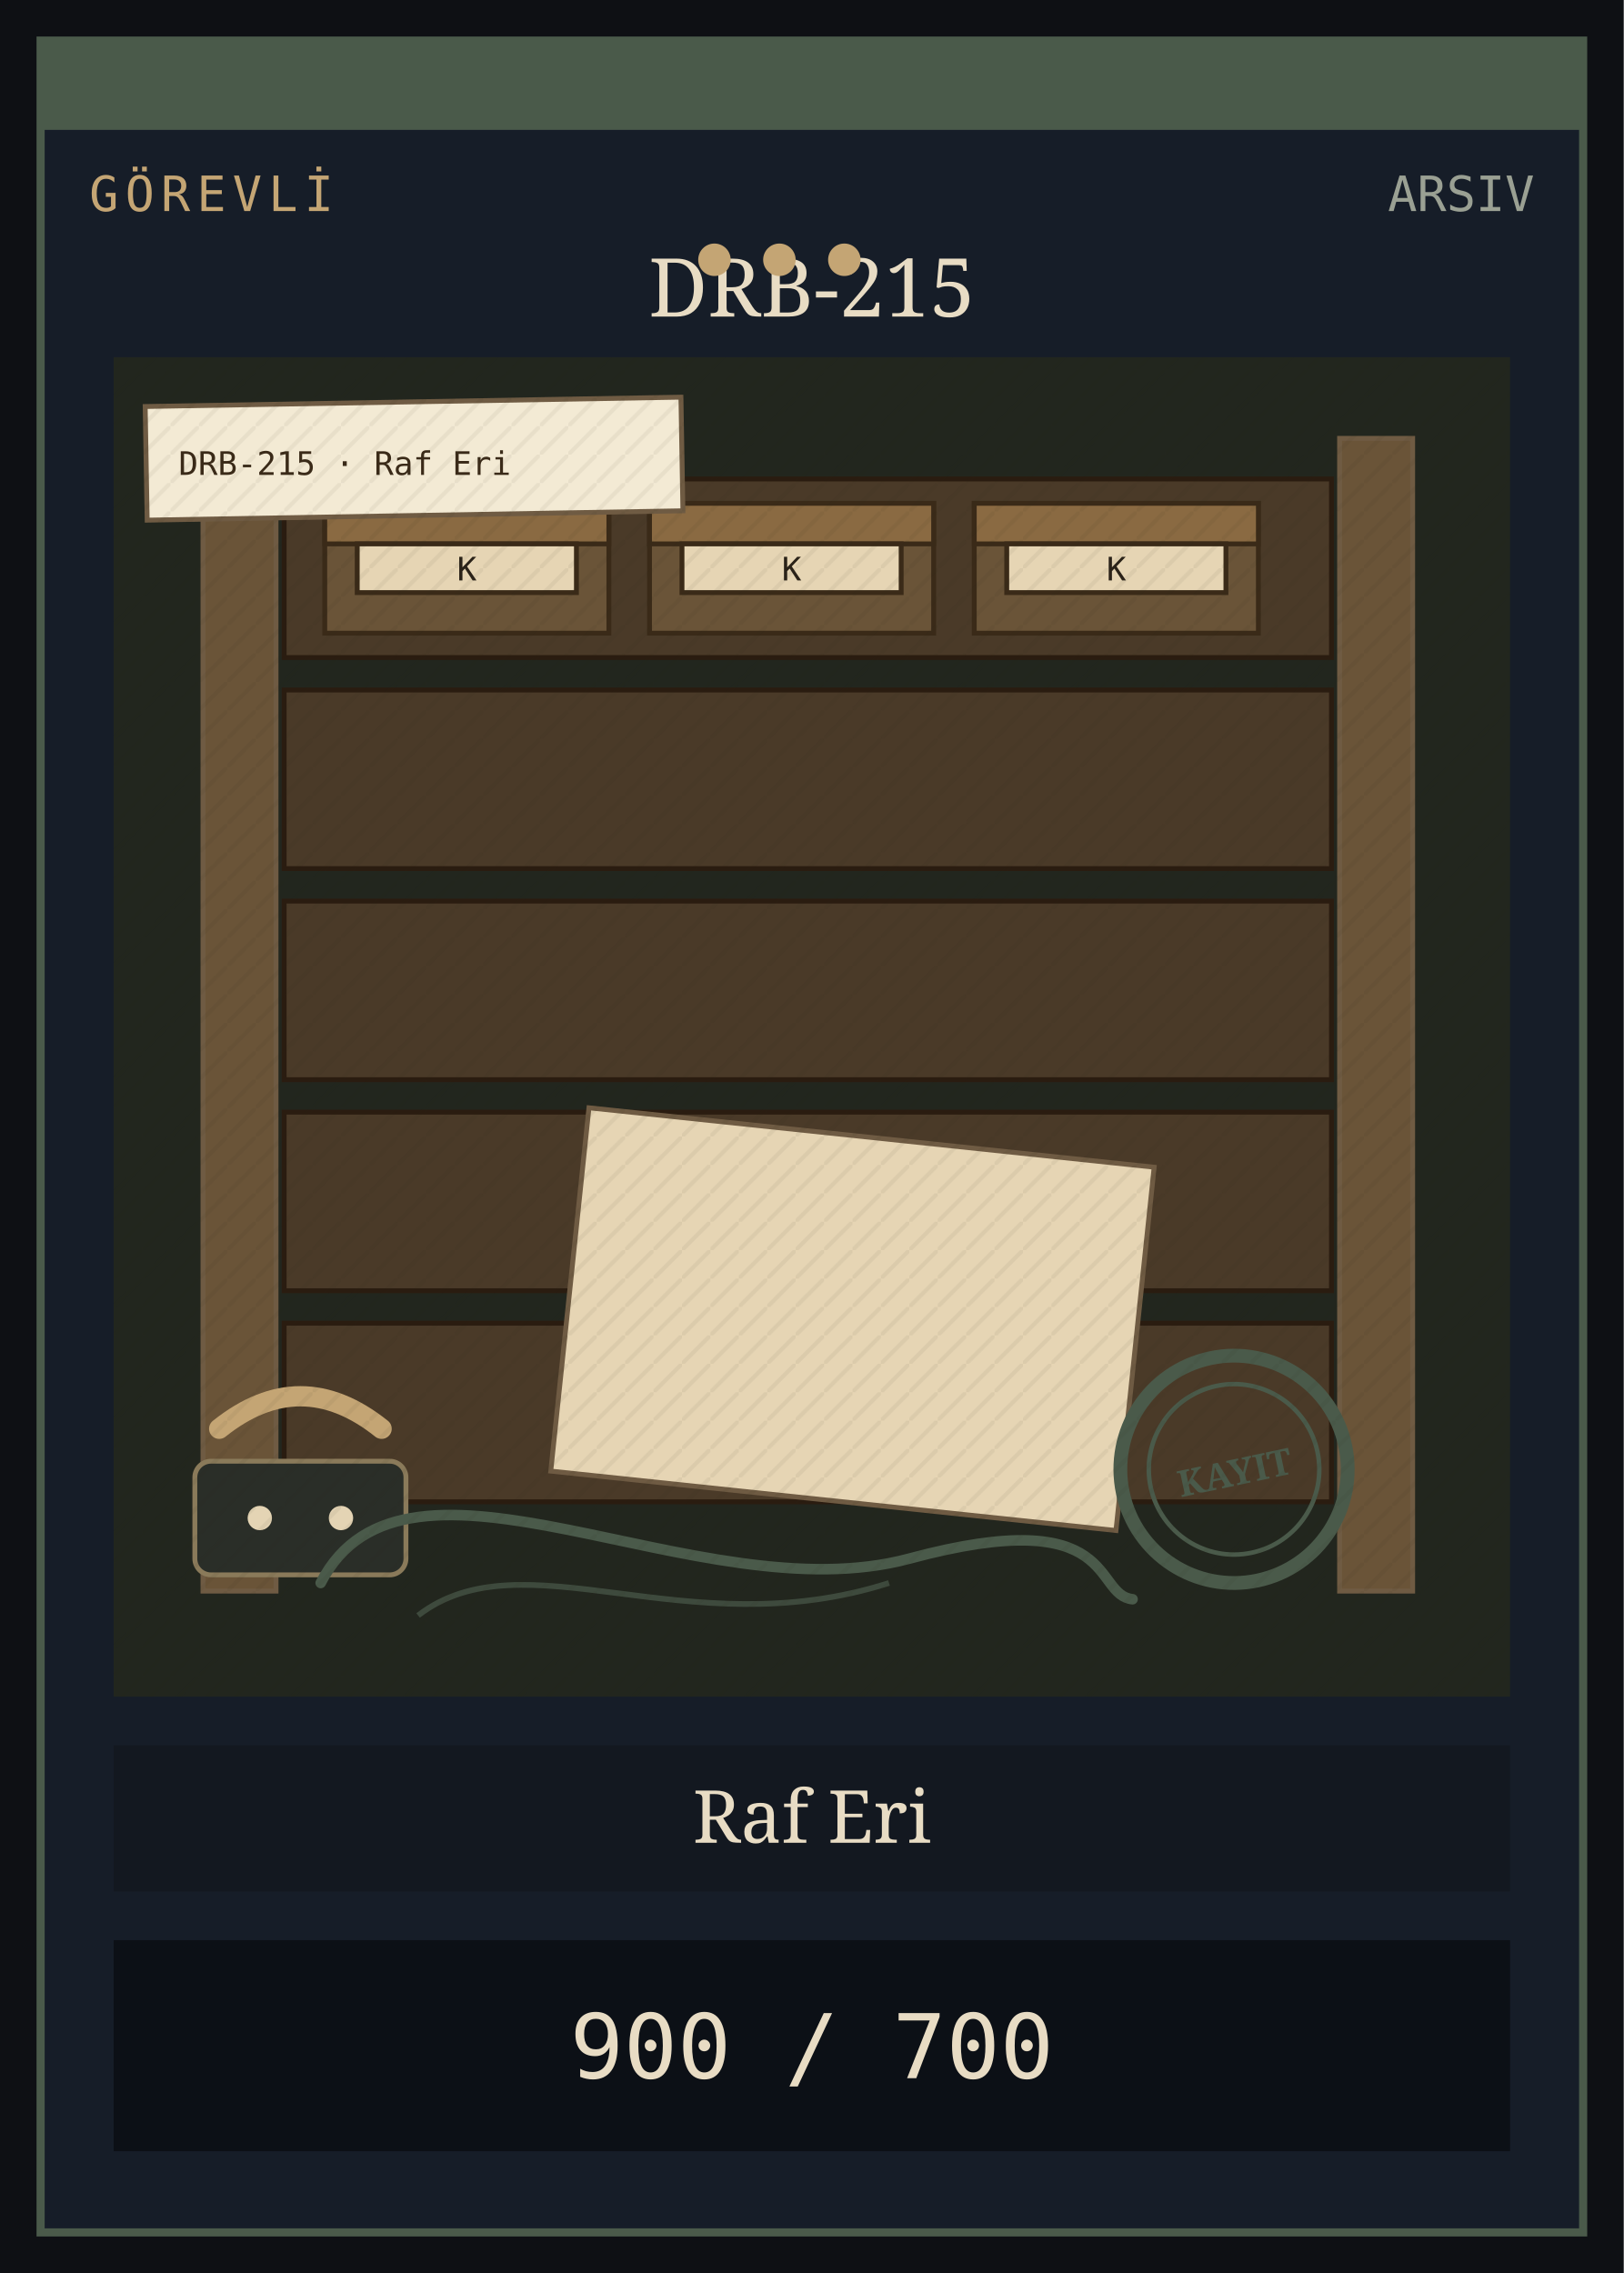
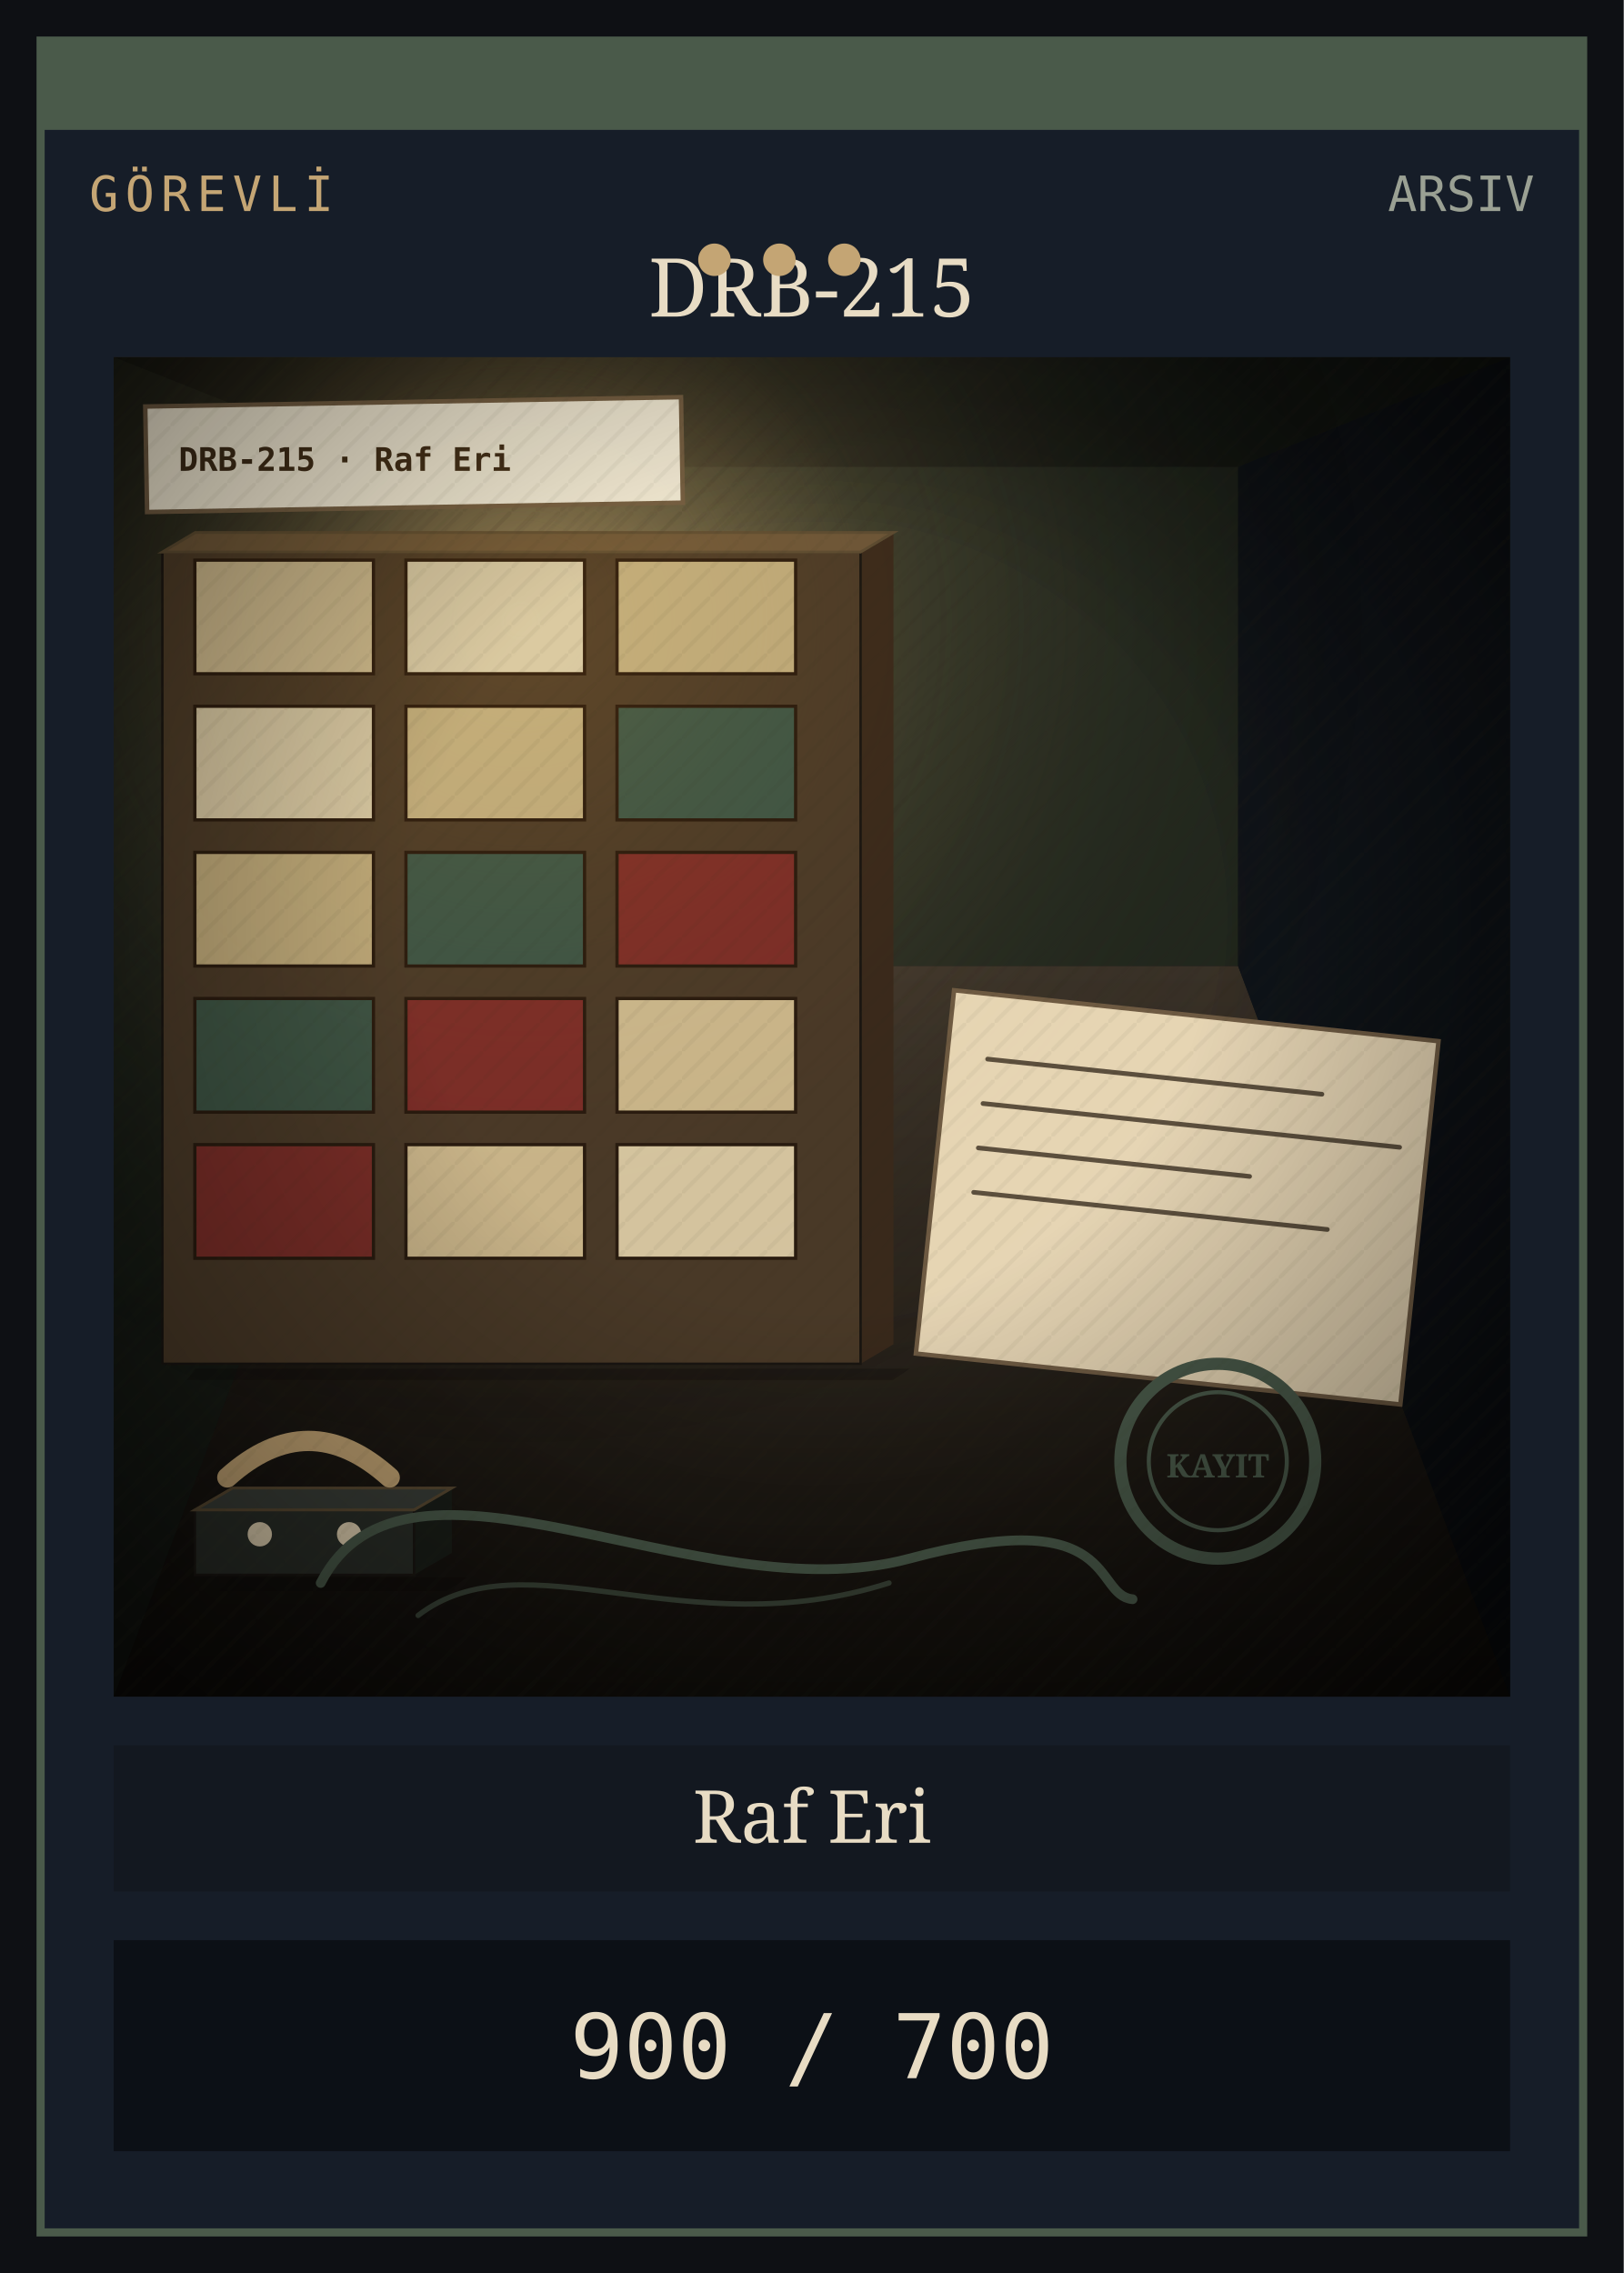
<svg xmlns="http://www.w3.org/2000/svg" viewBox="0 0 400 560" width="400" height="560">
  <defs>
+     <radialGradient id="lampDRB215" cx="29%" cy="20%" r="62%">
+       <stop offset="0" stop-color="#e8c48a" stop-opacity=".62" />
+       <stop offset=".42" stop-color="#c4a574" stop-opacity=".16" />
+       <stop offset="1" stop-color="#000000" stop-opacity="0" />
+     </radialGradient>
+     <linearGradient id="floorDRB215" x1="0" y1="0" x2="0" y2="1">
+       <stop offset="0" stop-color="#3a3228" />
+       <stop offset="1" stop-color="#1a1610" />
+     </linearGradient>
+     <linearGradient id="wallDRB215" x1="0" y1="0" x2="1" y2="1">
+       <stop offset="0" stop-color="#22281e" />
+       <stop offset="1" stop-color="#0e1014" />
+     </linearGradient>
+     <radialGradient id="vigDRB215" cx="50%" cy="42%" r="72%">
+       <stop offset=".4" stop-color="#000" stop-opacity="0" />
+       <stop offset="1" stop-color="#000" stop-opacity=".5" />
+     </radialGradient>
+     <pattern id="hatch" width="6" height="6" patternUnits="userSpaceOnUse">
+       <path d="M0 6 L6 0" stroke="#2a2218" opacity=".07" />
+     </pattern>
    <pattern id="grain" width="7" height="7" patternUnits="userSpaceOnUse">
-       <path d="M0 7 L7 0" stroke="#2a2218" opacity=".055" />
+       <path d="M0 7 L7 0" stroke="#2a2218" opacity=".05" />
    </pattern>
    <clipPath id="well-DRB-215">
      <rect x="28" y="88" width="344" height="330" />
    </clipPath>
  </defs>
  <rect width="400" height="560" fill="#0e1014" />
  <rect x="10" y="10" width="380" height="540" fill="#161d28" stroke="#4a5a4a" stroke-width="2" />
  <rect x="10" y="10" width="380" height="22" fill="#4a5a4a" />
  <text x="22" y="52" fill="#c4a574" font-family="ui-monospace,monospace" font-size="12" letter-spacing="1.6">GÖREVLİ</text>
  <text x="378" y="52" text-anchor="end" fill="#9aa093" font-family="ui-monospace,monospace" font-size="12">ARSIV</text>
  <text x="200" y="78" text-anchor="middle" fill="#e8dcc4" font-family="Georgia,serif" font-size="20">DRB-215</text>
-   <circle cx="176" cy="64" r="4" fill="#c4a574" />
-   <circle cx="192" cy="64" r="4" fill="#c4a574" />
-   <circle cx="208" cy="64" r="4" fill="#c4a574" />
+   <circle cx="176.0" cy="64.0" r="4.0" fill="#c4a574" stroke="none" />
+   <circle cx="192.0" cy="64.0" r="4.0" fill="#c4a574" stroke="none" />
+   <circle cx="208.0" cy="64.0" r="4.0" fill="#c4a574" stroke="none" />
  <g clip-path="url(#well-DRB-215)" data-series="Arsiv" data-kind="unit" data-subtype="effect" data-tier="low" data-aux="0">
-     <rect x="28" y="88" width="344" height="330" fill="#22261e" />
-     <rect x="50.0" y="108.0" width="18.0" height="284.0" fill="#6a5438" stroke="#6f5b43" stroke-width="1.2" />
-     <rect x="330.0" y="108.0" width="18.0" height="284.0" fill="#6a5438" stroke="#6f5b43" stroke-width="1.2" />
-     <rect x="70.0" y="118.0" width="258.0" height="44.0" fill="#4a3a28" stroke="#2a1c10" stroke-width="1.2" />
-     <rect x="70.0" y="170.0" width="258.0" height="44.0" fill="#4a3a28" stroke="#2a1c10" stroke-width="1.2" />
-     <rect x="70.0" y="222.0" width="258.0" height="44.0" fill="#4a3a28" stroke="#2a1c10" stroke-width="1.2" />
-     <rect x="70.0" y="274.0" width="258.0" height="44.0" fill="#4a3a28" stroke="#2a1c10" stroke-width="1.2" />
-     <rect x="70.0" y="326.0" width="258.0" height="44.0" fill="#4a3a28" stroke="#2a1c10" stroke-width="1.2" />
-     <rect x="80.0" y="124.0" width="70.0" height="32.0" fill="#6a5438" stroke="#3a2a18" stroke-width="1.2" />
-     <rect x="80.0" y="124.0" width="70.0" height="10.0" fill="#8a6a42" stroke="#3a2a18" stroke-width="1.2" />
-     <rect x="88.0" y="134.0" width="54.0" height="12.0" fill="#e6d5b4" stroke="#3a2a18" stroke-width="1.2" />
-     <text x="115.0" y="143.0" text-anchor="middle" fill="#2a2218" font-family="ui-monospace,monospace" font-size="8">K</text>
-     <rect x="160.0" y="124.0" width="70.0" height="32.0" fill="#6a5438" stroke="#3a2a18" stroke-width="1.2" />
-     <rect x="160.0" y="124.0" width="70.0" height="10.0" fill="#8a6a42" stroke="#3a2a18" stroke-width="1.2" />
-     <rect x="168.0" y="134.0" width="54.0" height="12.0" fill="#e6d5b4" stroke="#3a2a18" stroke-width="1.2" />
-     <text x="195.0" y="143.0" text-anchor="middle" fill="#2a2218" font-family="ui-monospace,monospace" font-size="8">K</text>
-     <rect x="240.0" y="124.0" width="70.0" height="32.0" fill="#6a5438" stroke="#3a2a18" stroke-width="1.2" />
-     <rect x="240.0" y="124.0" width="70.0" height="10.0" fill="#8a6a42" stroke="#3a2a18" stroke-width="1.2" />
-     <rect x="248.0" y="134.0" width="54.0" height="12.0" fill="#e6d5b4" stroke="#3a2a18" stroke-width="1.2" />
-     <text x="275.0" y="143.0" text-anchor="middle" fill="#2a2218" font-family="ui-monospace,monospace" font-size="8">K</text>
-     <g transform="rotate(6.0 210.0 325.0)">
-       <rect x="140.0" y="280.0" width="140.0" height="90.0" fill="#e6d5b4" stroke="#6f5b43" stroke-width="1.2" />
+     <rect x="28.0" y="88.0" width="344.0" height="330.0" fill="url(#wallDRB215)" stroke="none" />
+     <polygon points="96.0,115.0 305.0,115.0 305.0,238.0 96.0,238.0" fill="#22281e" stroke="none" />
+     <polygon points="28.0,88.0 96.0,115.0 305.0,115.0 372.0,88.0" fill="#161a14" stroke="none" />
+     <polygon points="28.0,418.0 96.0,238.0 305.0,238.0 372.0,418.0" fill="url(#floorDRB215)" stroke="none" />
+     <polygon points="28.0,88.0 96.0,115.0 96.0,238.0 28.0,418.0" fill="#22281e" stroke="none" opacity="0.92" />
+     <polygon points="372.0,88.0 305.0,115.0 305.0,238.0 372.0,418.0" fill="#10141a" stroke="none" opacity="0.88" />
+     <rect x="28.0" y="88.0" width="344.0" height="330.0" fill="url(#lampDRB215)" stroke="none" />
+     <rect x="28.0" y="88.0" width="344.0" height="330.0" fill="url(#hatch)" stroke="none" />
+     <rect x="28.0" y="88.0" width="344.0" height="330.0" fill="url(#vigDRB215)" stroke="none" />
+     <polygon points="46.0,340.0 220.0,340.0 224.1,337.2 48.1,337.2" fill="#0a0806" stroke="none" opacity="0.28" />
+     <polygon points="212.0,136.0 220.1,131.2 220.1,331.2 212.0,336.0" fill="#3a2a1c" stroke="none" />
+     <polygon points="40.0,136.0 212.0,136.0 212.0,336.0 40.0,336.0" fill="#4a3a28" stroke="#1a1612" stroke-width="0.6" />
+     <polygon points="40.0,136.0 48.1,131.2 220.1,131.2 212.0,136.0" fill="#6a5438" stroke="#5a4a32" stroke-width="0.7" />
+     <rect x="48.0" y="138.0" width="44.0" height="28.0" fill="#c8b48a" stroke="#2a1c10" stroke-width="0.8" />
+     <rect x="100.0" y="138.0" width="44.0" height="28.0" fill="#d4c4a0" stroke="#2a1c10" stroke-width="0.8" />
+     <rect x="152.0" y="138.0" width="44.0" height="28.0" fill="#bba678" stroke="#2a1c10" stroke-width="0.8" />
+     <rect x="48.0" y="174.0" width="44.0" height="28.0" fill="#d4c4a0" stroke="#2a1c10" stroke-width="0.8" />
+     <rect x="100.0" y="174.0" width="44.0" height="28.0" fill="#bba678" stroke="#2a1c10" stroke-width="0.8" />
+     <rect x="152.0" y="174.0" width="44.0" height="28.0" fill="#3d5344" stroke="#2a1c10" stroke-width="0.8" />
+     <rect x="48.0" y="210.0" width="44.0" height="28.0" fill="#bba678" stroke="#2a1c10" stroke-width="0.8" />
+     <rect x="100.0" y="210.0" width="44.0" height="28.0" fill="#3d5344" stroke="#2a1c10" stroke-width="0.8" />
+     <rect x="152.0" y="210.0" width="44.0" height="28.0" fill="#7a2e28" stroke="#2a1c10" stroke-width="0.8" />
+     <rect x="48.0" y="246.0" width="44.0" height="28.0" fill="#3d5344" stroke="#2a1c10" stroke-width="0.8" />
+     <rect x="100.0" y="246.0" width="44.0" height="28.0" fill="#7a2e28" stroke="#2a1c10" stroke-width="0.8" />
+     <rect x="152.0" y="246.0" width="44.0" height="28.0" fill="#c8b48a" stroke="#2a1c10" stroke-width="0.8" />
+     <rect x="48.0" y="282.0" width="44.0" height="28.0" fill="#7a2e28" stroke="#2a1c10" stroke-width="0.8" />
+     <rect x="100.0" y="282.0" width="44.0" height="28.0" fill="#c8b48a" stroke="#2a1c10" stroke-width="0.8" />
+     <rect x="152.0" y="282.0" width="44.0" height="28.0" fill="#d4c4a0" stroke="#2a1c10" stroke-width="0.8" />
+     <g transform="rotate(6.0 290.0 295.0)">
+       <rect x="230.0" y="250.0" width="120.0" height="90.0" fill="#e6d5b4" stroke="#6f5b43" stroke-width="1.1" />
+       <path d="M240.0 266.0 h82.8" fill="none" stroke="#5d503e" stroke-width="1.15" stroke-linecap="round" stroke-linejoin="round" />
+       <path d="M240.0 277.0 h103.2" fill="none" stroke="#5d503e" stroke-width="1.15" stroke-linecap="round" stroke-linejoin="round" />
+       <path d="M240.0 288.0 h67.2" fill="none" stroke="#5d503e" stroke-width="1.15" stroke-linecap="round" stroke-linejoin="round" />
+       <path d="M240.0 299.0 h87.6" fill="none" stroke="#5d503e" stroke-width="1.15" stroke-linecap="round" stroke-linejoin="round" />
    </g>
-     <g transform="rotate(-12 304 362)">
-       <circle cx="304" cy="362" r="28" fill="none" stroke="#4a5a4a" stroke-width="3.4" />
-       <circle cx="304" cy="362" r="21" fill="none" stroke="#4a5a4a" stroke-width="1.1" />
-       <text x="304" y="366" text-anchor="middle" fill="#4a5a4a" font-family="Georgia,serif" font-size="9" font-weight="700">KAYIT</text>
+     <g transform="rotate(0 300.0 360.0)">
+       <circle cx="300.0" cy="360.0" r="24" fill="none" stroke="#4a5a4a" stroke-width="3" />
+       <circle cx="300.0" cy="360.0" r="17" fill="none" stroke="#4a5a4a" stroke-width="1" />
+       <text x="300.0" y="364.0" text-anchor="middle" fill="#4a5a4a" font-family="Georgia,serif" font-size="8" font-weight="700">KAYIT</text>
    </g>
-     <rect x="48.0" y="360.0" width="52.0" height="28.0" rx="4" fill="#2a2e28" stroke="#8a7a5a" stroke-width="1.2" />
-     <path d="M54 352 q20 -16 40 0" fill="none" stroke="#c4a574" stroke-width="5" stroke-linecap="round" />
-     <circle cx="64" cy="374" r="3" fill="#e4d4b4" />
-     <circle cx="84" cy="374" r="3" fill="#e4d4b4" />
-     <path d="M79.0 390.0 C100.0 349.0 172.0 398.0 224.0 384.0 S269.0 393.0 279.0 394.0" fill="none" stroke="#4a5a4a" stroke-width="2.6" stroke-linecap="round" />
-     <path d="M103.0 398.0 C129.0 378.0 169.0 406.0 219.0 390.0" fill="none" stroke="#4a5a4a" stroke-width="1.4" opacity=".7" />
-     <g transform="rotate(-1.0 102.0 113.0)">
-       <rect x="36.0" y="99.0" width="132.0" height="28.0" fill="#f3ead4" stroke="#6f5b43" stroke-width="1.2" />
+     <rect x="48.0" y="100.0" width="92.0" height="18.0" fill="#1a1612" stroke="#4a5a4a" stroke-width="1.1" />
+     <text x="94.0" y="113.0" text-anchor="middle" fill="#c4a574" font-family="ui-monospace,monospace" font-size="9" font-weight="700">KAYIT</text>
+     <polygon points="54.0,392.0 110.0,392.0 115.3,388.6 57.3,388.6" fill="#0a0806" stroke="none" opacity="0.28" />
+     <polygon points="102.0,372.0 111.3,366.6 111.3,382.6 102.0,388.0" fill="#1a1e18" stroke="none" />
+     <polygon points="48.0,372.0 102.0,372.0 102.0,388.0 48.0,388.0" fill="#2a2e28" stroke="#1a1612" stroke-width="0.6" />
+     <polygon points="48.0,372.0 57.3,366.6 111.3,366.6 102.0,372.0" fill="#3a3e38" stroke="#5a4a32" stroke-width="0.7" />
+     <path d="M56 364 q20 -18 40 0" fill="none" stroke="#c4a574" stroke-width="5" stroke-linecap="round" stroke-linejoin="round" />
+     <circle cx="64.0" cy="378.0" r="3.0" fill="#e4d4b4" stroke="none" />
+     <circle cx="86.0" cy="378.0" r="3.0" fill="#e4d4b4" stroke="none" />
+     <path d="M79.0 390.0 C100.0 349.0 172.0 398.0 224.0 384.0 S269.0 393.0 279.0 394.0" fill="none" stroke="#4a5a4a" stroke-width="2.4" stroke-linecap="round" stroke-linejoin="round" />
+     <path d="M103.0 398.0 C129.0 378.0 169.0 406.0 219.0 390.0" fill="none" stroke="#4a5a4a" stroke-width="1.3" stroke-linecap="round" stroke-linejoin="round" opacity="0.7" />
+     <g transform="rotate(-1.0 102.0 112.0)">
+       <rect x="36.0" y="99.0" width="132.0" height="26.0" fill="#f3ead4" stroke="#6f5b43" stroke-width="1.1" />
    </g>
-     <text x="44" y="117" fill="#3a2a18" font-family="ui-monospace,monospace" font-size="8">DRB-215 · Raf Eri</text>
+     <text x="44.0" y="116.0" text-anchor="start" fill="#3a2a18" font-family="ui-monospace,monospace" font-size="8" font-weight="600">DRB-215 · Raf Eri</text>
+     <rect x="28" y="88" width="344" height="330" fill="url(#lampDRB215)" style="mix-blend-mode:soft-light" opacity=".72" />
+     <rect x="28" y="88" width="344" height="330" fill="url(#vigDRB215)" />
    <rect x="28" y="88" width="344" height="330" fill="url(#grain)" />
  </g>
  <rect x="28" y="430" width="344" height="36" fill="#121820" opacity=".92" />
  <text x="200" y="454" text-anchor="middle" fill="#e8dcc4" font-family="Georgia,serif" font-size="18">Raf Eri</text>
  <rect x="28" y="478" width="344" height="52" fill="#0c1016" />
  <text x="200" y="512" text-anchor="middle" fill="#e8dcc4" font-family="ui-monospace,monospace" font-size="22">900 / 700</text>
</svg>
